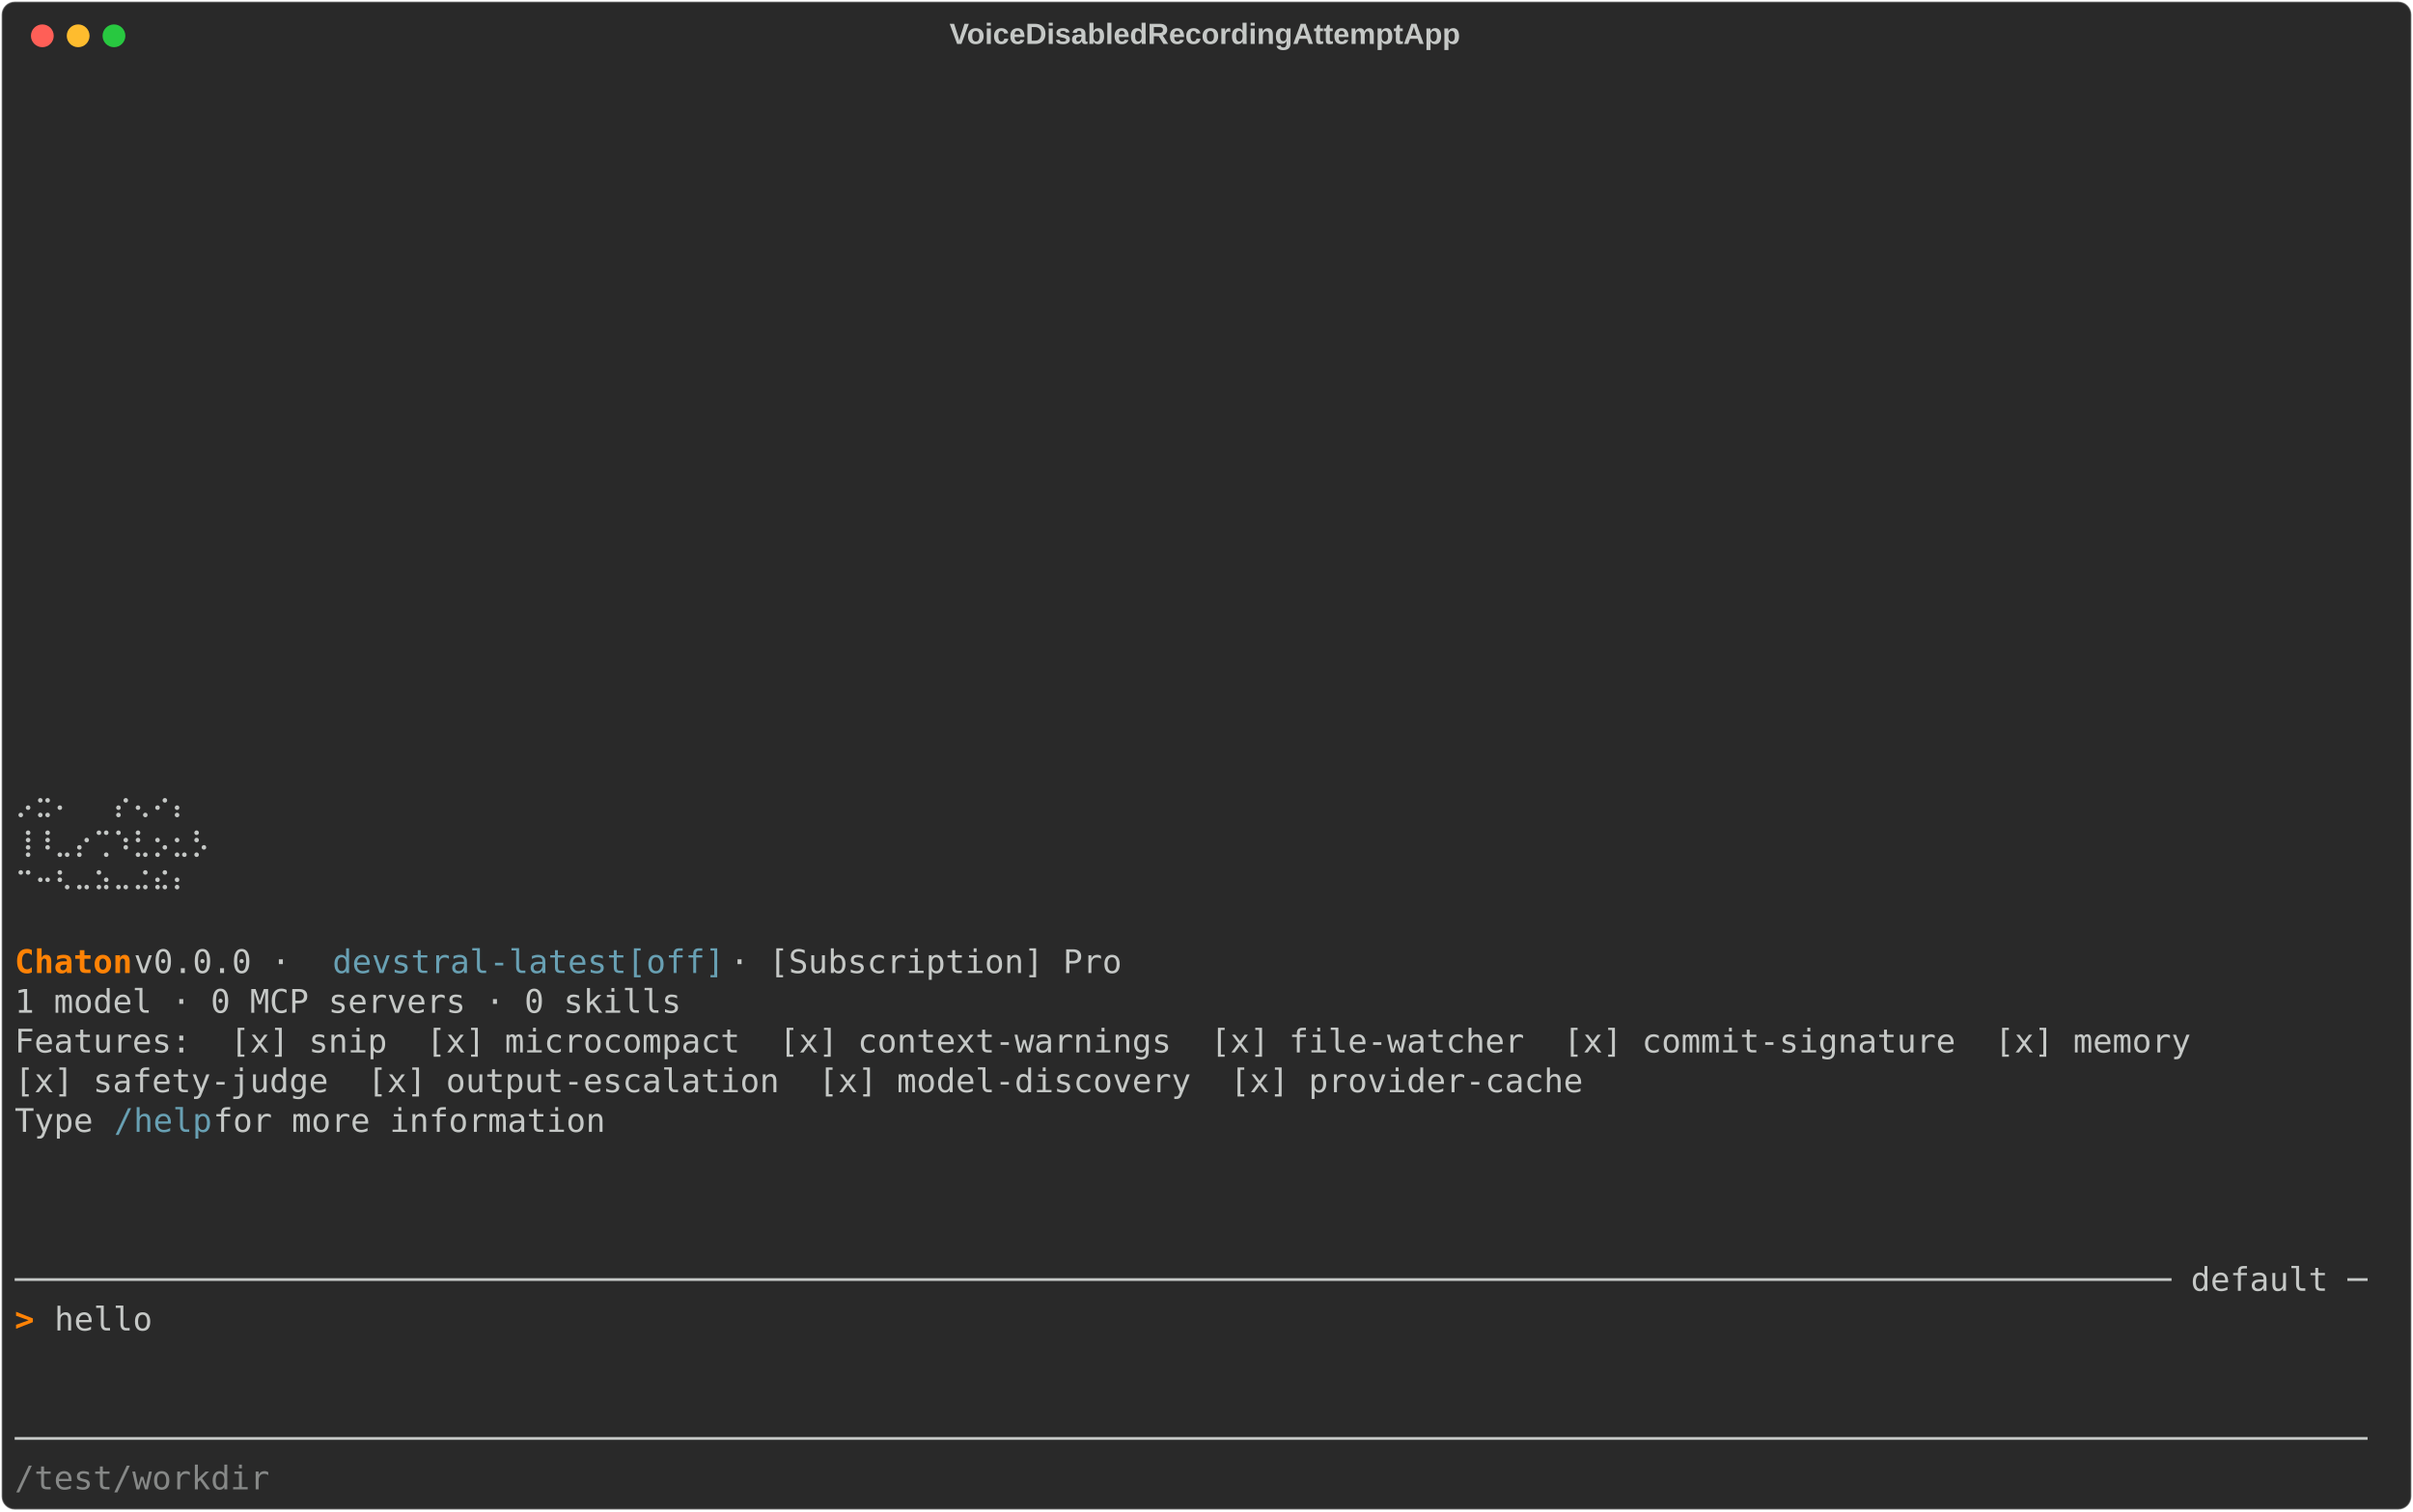
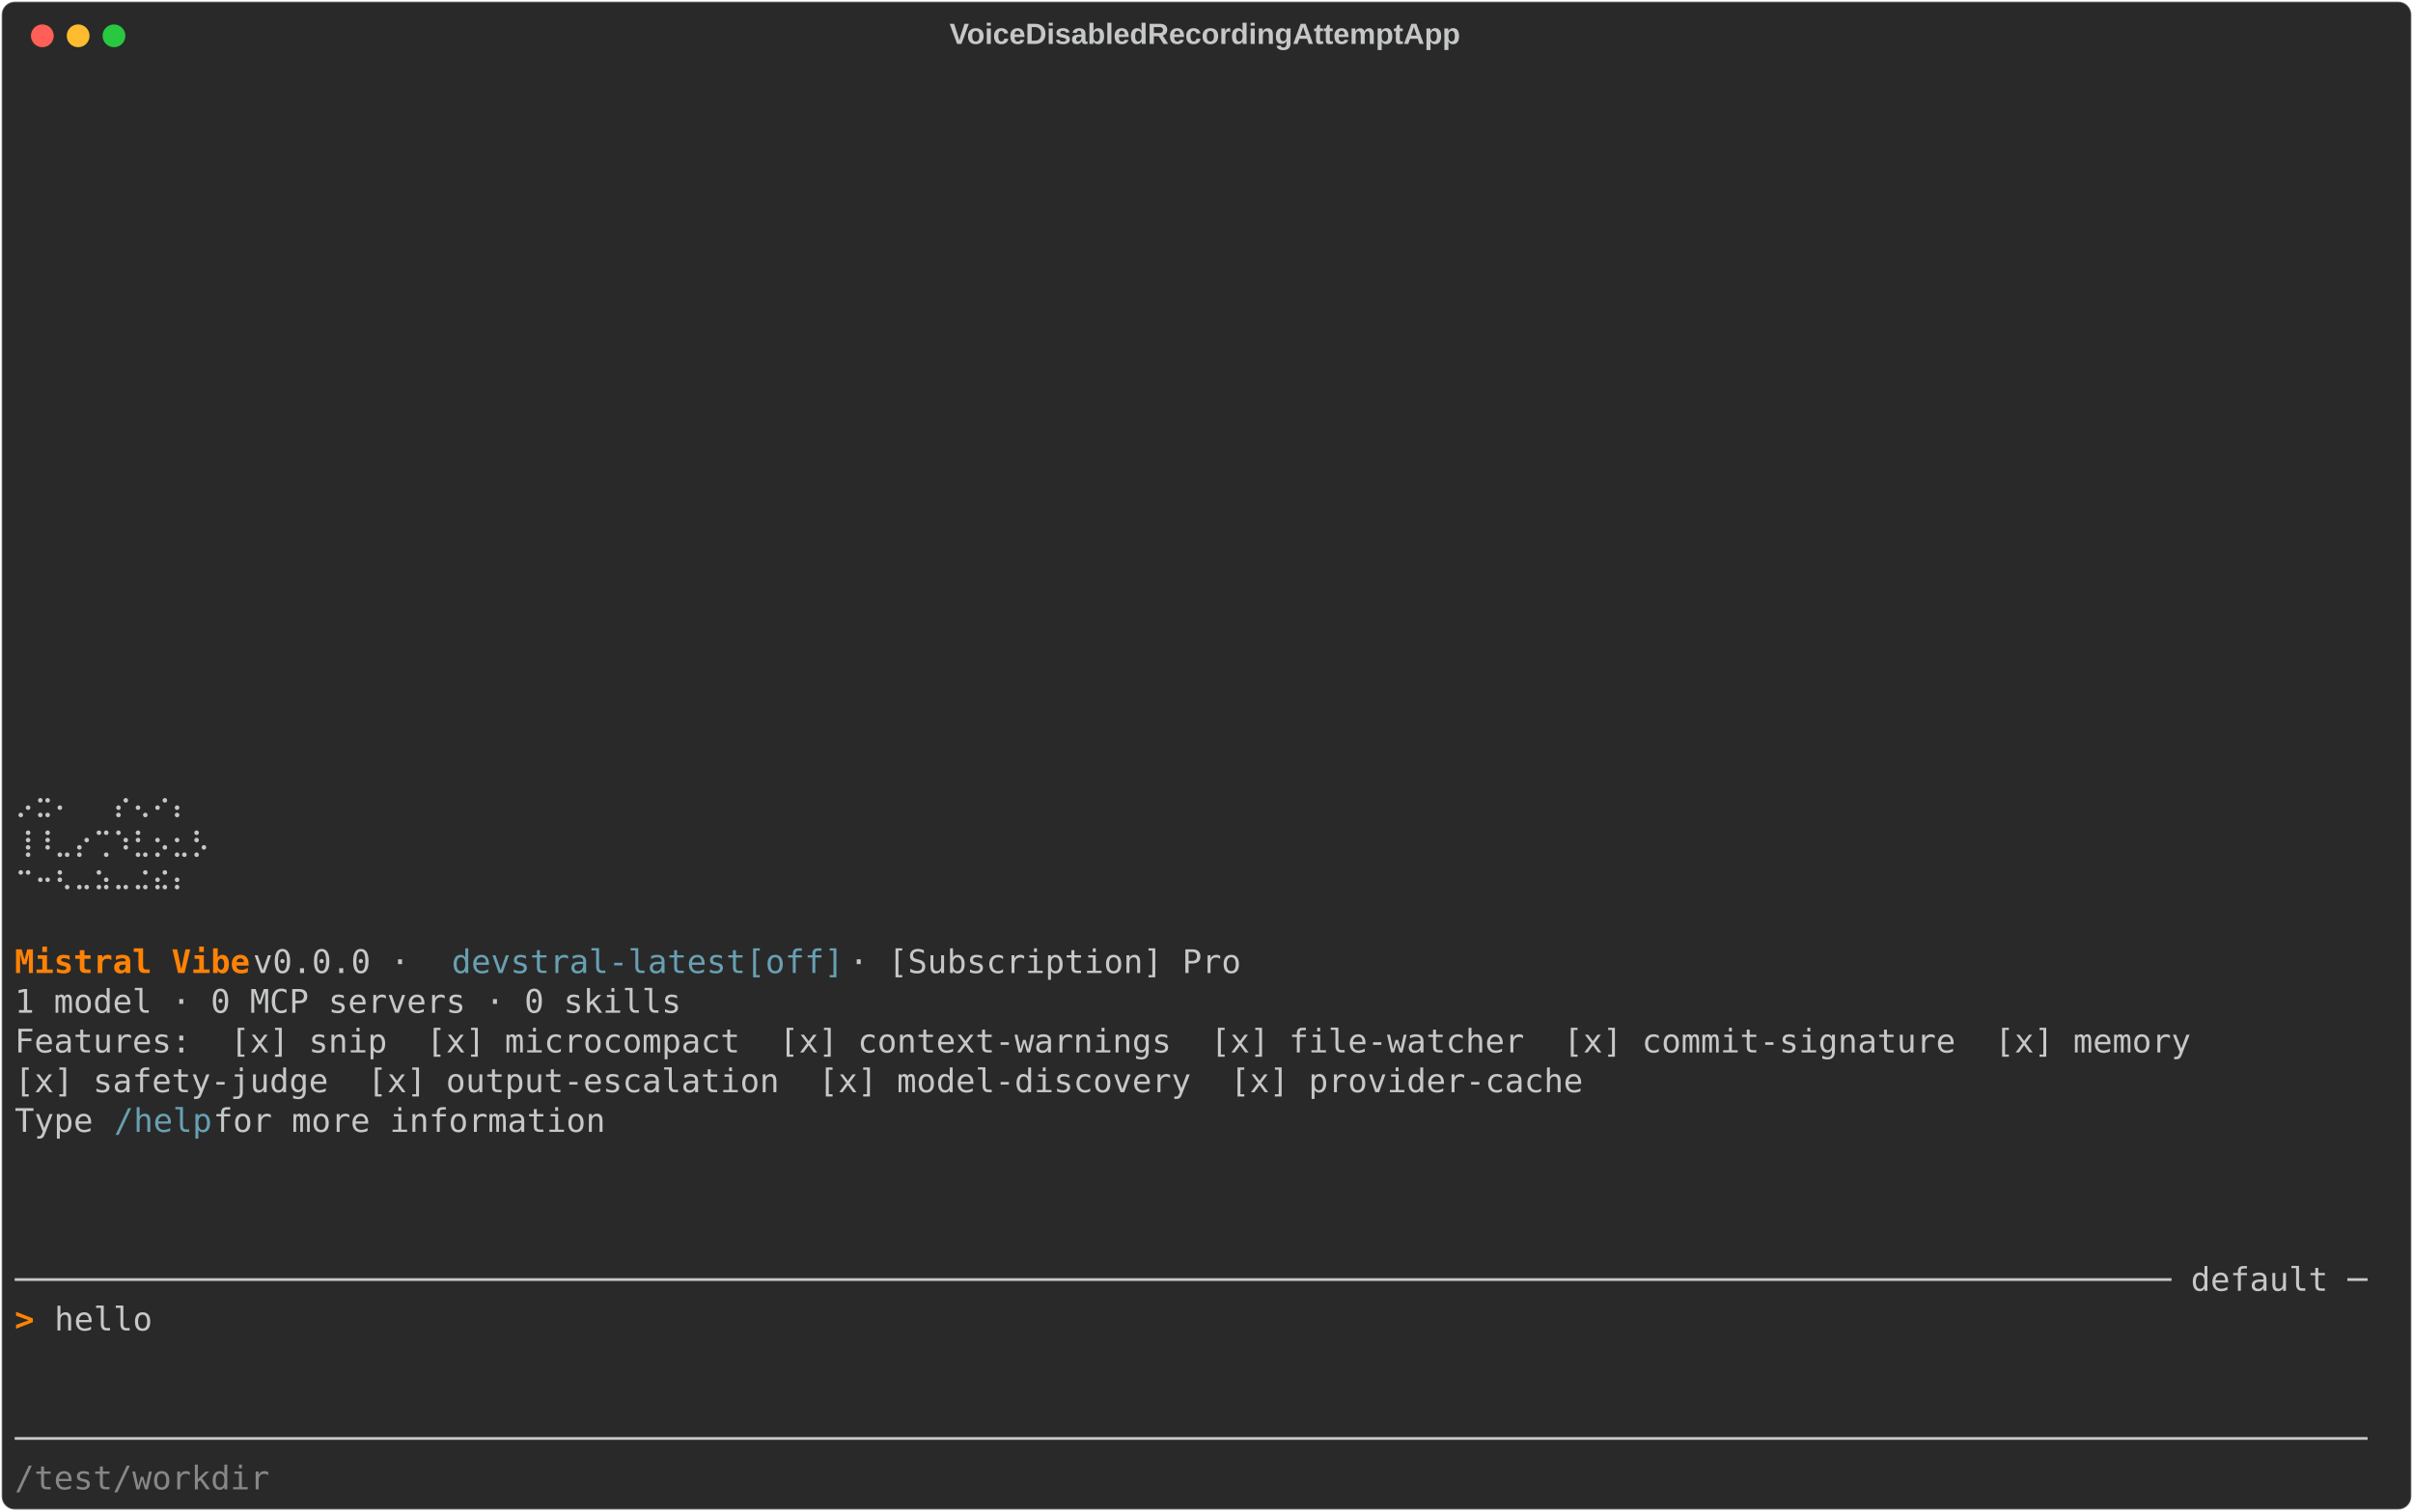
<svg xmlns="http://www.w3.org/2000/svg" class="rich-terminal" viewBox="0 0 1482 928.4">
  <style>

    @font-face {
        font-family: "Fira Code";
        src: local("FiraCode-Regular"),
                url("https://cdnjs.cloudflare.com/ajax/libs/firacode/6.2.0/woff2/FiraCode-Regular.woff2") format("woff2"),
                url("https://cdnjs.cloudflare.com/ajax/libs/firacode/6.2.0/woff/FiraCode-Regular.woff") format("woff");
        font-style: normal;
        font-weight: 400;
    }
    @font-face {
        font-family: "Fira Code";
        src: local("FiraCode-Bold"),
                url("https://cdnjs.cloudflare.com/ajax/libs/firacode/6.2.0/woff2/FiraCode-Bold.woff2") format("woff2"),
                url("https://cdnjs.cloudflare.com/ajax/libs/firacode/6.2.0/woff/FiraCode-Bold.woff") format("woff");
        font-style: bold;
        font-weight: 700;
    }

    .terminal-matrix {
        font-family: Fira Code, monospace;
        font-size: 20px;
        line-height: 24.4px;
        font-variant-east-asian: full-width;
    }

    .terminal-title {
        font-size: 18px;
        font-weight: bold;
        font-family: arial;
    }

    .terminal-r1 { fill: #c5c8c6 }
.terminal-r2 { fill: #ff8205;font-weight: bold }
.terminal-r3 { fill: #68a0b3 }
.terminal-r4 { fill: #868887 }
    </style>
  <defs>
    <clipPath id="terminal-clip-terminal">
      <rect x="0" y="0" width="1463.0" height="877.4" />
    </clipPath>
    <clipPath id="terminal-line-0">
      <rect x="0" y="1.5" width="1464" height="24.65" />
    </clipPath>
    <clipPath id="terminal-line-1">
      <rect x="0" y="25.9" width="1464" height="24.65" />
    </clipPath>
    <clipPath id="terminal-line-2">
      <rect x="0" y="50.3" width="1464" height="24.65" />
    </clipPath>
    <clipPath id="terminal-line-3">
      <rect x="0" y="74.7" width="1464" height="24.65" />
    </clipPath>
    <clipPath id="terminal-line-4">
      <rect x="0" y="99.1" width="1464" height="24.65" />
    </clipPath>
    <clipPath id="terminal-line-5">
      <rect x="0" y="123.5" width="1464" height="24.65" />
    </clipPath>
    <clipPath id="terminal-line-6">
      <rect x="0" y="147.9" width="1464" height="24.65" />
    </clipPath>
    <clipPath id="terminal-line-7">
      <rect x="0" y="172.3" width="1464" height="24.65" />
    </clipPath>
    <clipPath id="terminal-line-8">
      <rect x="0" y="196.7" width="1464" height="24.65" />
    </clipPath>
    <clipPath id="terminal-line-9">
      <rect x="0" y="221.1" width="1464" height="24.65" />
    </clipPath>
    <clipPath id="terminal-line-10">
      <rect x="0" y="245.5" width="1464" height="24.65" />
    </clipPath>
    <clipPath id="terminal-line-11">
      <rect x="0" y="269.9" width="1464" height="24.65" />
    </clipPath>
    <clipPath id="terminal-line-12">
      <rect x="0" y="294.3" width="1464" height="24.65" />
    </clipPath>
    <clipPath id="terminal-line-13">
      <rect x="0" y="318.7" width="1464" height="24.65" />
    </clipPath>
    <clipPath id="terminal-line-14">
      <rect x="0" y="343.1" width="1464" height="24.65" />
    </clipPath>
    <clipPath id="terminal-line-15">
      <rect x="0" y="367.5" width="1464" height="24.65" />
    </clipPath>
    <clipPath id="terminal-line-16">
      <rect x="0" y="391.9" width="1464" height="24.65" />
    </clipPath>
    <clipPath id="terminal-line-17">
      <rect x="0" y="416.3" width="1464" height="24.65" />
    </clipPath>
    <clipPath id="terminal-line-18">
      <rect x="0" y="440.7" width="1464" height="24.65" />
    </clipPath>
    <clipPath id="terminal-line-19">
      <rect x="0" y="465.1" width="1464" height="24.65" />
    </clipPath>
    <clipPath id="terminal-line-20">
      <rect x="0" y="489.5" width="1464" height="24.65" />
    </clipPath>
    <clipPath id="terminal-line-21">
      <rect x="0" y="513.9" width="1464" height="24.65" />
    </clipPath>
    <clipPath id="terminal-line-22">
      <rect x="0" y="538.3" width="1464" height="24.65" />
    </clipPath>
    <clipPath id="terminal-line-23">
      <rect x="0" y="562.7" width="1464" height="24.65" />
    </clipPath>
    <clipPath id="terminal-line-24">
      <rect x="0" y="587.1" width="1464" height="24.65" />
    </clipPath>
    <clipPath id="terminal-line-25">
      <rect x="0" y="611.5" width="1464" height="24.65" />
    </clipPath>
    <clipPath id="terminal-line-26">
      <rect x="0" y="635.9" width="1464" height="24.65" />
    </clipPath>
    <clipPath id="terminal-line-27">
      <rect x="0" y="660.3" width="1464" height="24.65" />
    </clipPath>
    <clipPath id="terminal-line-28">
      <rect x="0" y="684.7" width="1464" height="24.65" />
    </clipPath>
    <clipPath id="terminal-line-29">
      <rect x="0" y="709.1" width="1464" height="24.65" />
    </clipPath>
    <clipPath id="terminal-line-30">
      <rect x="0" y="733.5" width="1464" height="24.65" />
    </clipPath>
    <clipPath id="terminal-line-31">
      <rect x="0" y="757.9" width="1464" height="24.65" />
    </clipPath>
    <clipPath id="terminal-line-32">
      <rect x="0" y="782.3" width="1464" height="24.65" />
    </clipPath>
    <clipPath id="terminal-line-33">
      <rect x="0" y="806.7" width="1464" height="24.65" />
    </clipPath>
    <clipPath id="terminal-line-34">
      <rect x="0" y="831.1" width="1464" height="24.65" />
    </clipPath>
  </defs>
  <rect fill="#292929" stroke="rgba(255,255,255,0.35)" stroke-width="1" x="1" y="1" width="1480" height="926.4" rx="8" />
  <text class="terminal-title" fill="#c5c8c6" text-anchor="middle" x="740" y="27">VoiceDisabledRecordingAttemptApp</text>
  <g transform="translate(26,22)">
    <circle cx="0" cy="0" r="7" fill="#ff5f57" />
    <circle cx="22" cy="0" r="7" fill="#febc2e" />
    <circle cx="44" cy="0" r="7" fill="#28c840" />
  </g>
  <g transform="translate(9, 41)" clip-path="url(#terminal-clip-terminal)">
    <g class="terminal-matrix">
      <text class="terminal-r1" x="1464" y="20" textLength="12.2" clip-path="url(#terminal-line-0)">
</text>
      <text class="terminal-r1" x="1464" y="44.4" textLength="12.2" clip-path="url(#terminal-line-1)">
</text>
      <text class="terminal-r1" x="1464" y="68.8" textLength="12.2" clip-path="url(#terminal-line-2)">
</text>
      <text class="terminal-r1" x="1464" y="93.2" textLength="12.2" clip-path="url(#terminal-line-3)">
</text>
      <text class="terminal-r1" x="1464" y="117.6" textLength="12.2" clip-path="url(#terminal-line-4)">
</text>
      <text class="terminal-r1" x="1464" y="142" textLength="12.2" clip-path="url(#terminal-line-5)">
</text>
      <text class="terminal-r1" x="1464" y="166.4" textLength="12.2" clip-path="url(#terminal-line-6)">
</text>
      <text class="terminal-r1" x="1464" y="190.8" textLength="12.2" clip-path="url(#terminal-line-7)">
</text>
      <text class="terminal-r1" x="1464" y="215.2" textLength="12.2" clip-path="url(#terminal-line-8)">
</text>
      <text class="terminal-r1" x="1464" y="239.6" textLength="12.2" clip-path="url(#terminal-line-9)">
</text>
      <text class="terminal-r1" x="1464" y="264" textLength="12.2" clip-path="url(#terminal-line-10)">
</text>
      <text class="terminal-r1" x="1464" y="288.4" textLength="12.2" clip-path="url(#terminal-line-11)">
</text>
      <text class="terminal-r1" x="1464" y="312.8" textLength="12.2" clip-path="url(#terminal-line-12)">
</text>
      <text class="terminal-r1" x="1464" y="337.2" textLength="12.2" clip-path="url(#terminal-line-13)">
</text>
      <text class="terminal-r1" x="1464" y="361.6" textLength="12.2" clip-path="url(#terminal-line-14)">
</text>
      <text class="terminal-r1" x="1464" y="386" textLength="12.2" clip-path="url(#terminal-line-15)">
</text>
      <text class="terminal-r1" x="1464" y="410.4" textLength="12.2" clip-path="url(#terminal-line-16)">
</text>
      <text class="terminal-r1" x="1464" y="434.8" textLength="12.2" clip-path="url(#terminal-line-17)">
</text>
      <text class="terminal-r1" x="0" y="459.2" textLength="134.2" clip-path="url(#terminal-line-18)">  ⡠⣒⠄  ⡔⢄⠔⡄</text>
      <text class="terminal-r1" x="1464" y="459.2" textLength="12.2" clip-path="url(#terminal-line-18)">
</text>
      <text class="terminal-r1" x="0" y="483.6" textLength="134.2" clip-path="url(#terminal-line-19)"> ⢸⠸⣀⡔⢉⠱⣃⡢⣂⡣</text>
      <text class="terminal-r1" x="1464" y="483.6" textLength="12.2" clip-path="url(#terminal-line-19)">
</text>
      <text class="terminal-r1" x="0" y="508" textLength="134.2" clip-path="url(#terminal-line-20)">  ⠉⠒⠣⠤⠵⠤⠬⠮⠆</text>
      <text class="terminal-r1" x="1464" y="508" textLength="12.2" clip-path="url(#terminal-line-20)">
</text>
      <text class="terminal-r1" x="1464" y="532.4" textLength="12.2" clip-path="url(#terminal-line-21)">
</text>
-       <text class="terminal-r2" x="0" y="556.8" textLength="73.2" clip-path="url(#terminal-line-22)">Chaton</text>
-       <text class="terminal-r1" x="73.2" y="556.8" textLength="122" clip-path="url(#terminal-line-22)"> v0.0.0 · </text>
-       <text class="terminal-r3" x="195.2" y="556.8" textLength="244" clip-path="url(#terminal-line-22)">devstral-latest[off]</text>
-       <text class="terminal-r1" x="439.2" y="556.8" textLength="256.2" clip-path="url(#terminal-line-22)"> · [Subscription] Pro</text>
+       <text class="terminal-r2" x="0" y="556.8" textLength="146.4" clip-path="url(#terminal-line-22)">Mistral Vibe</text>
+       <text class="terminal-r1" x="146.4" y="556.8" textLength="122" clip-path="url(#terminal-line-22)"> v0.0.0 · </text>
+       <text class="terminal-r3" x="268.4" y="556.8" textLength="244" clip-path="url(#terminal-line-22)">devstral-latest[off]</text>
+       <text class="terminal-r1" x="512.4" y="556.8" textLength="256.2" clip-path="url(#terminal-line-22)"> · [Subscription] Pro</text>
      <text class="terminal-r1" x="1464" y="556.8" textLength="12.2" clip-path="url(#terminal-line-22)">
</text>
      <text class="terminal-r1" x="0" y="581.2" textLength="414.8" clip-path="url(#terminal-line-23)">1 model · 0 MCP servers · 0 skills</text>
      <text class="terminal-r1" x="1464" y="581.2" textLength="12.2" clip-path="url(#terminal-line-23)">
</text>
      <text class="terminal-r1" x="0" y="605.6" textLength="1354.2" clip-path="url(#terminal-line-24)">Features:  [x] snip  [x] microcompact  [x] context-warnings  [x] file-watcher  [x] commit-signature  [x] memory</text>
      <text class="terminal-r1" x="1464" y="605.6" textLength="12.2" clip-path="url(#terminal-line-24)">
</text>
      <text class="terminal-r1" x="0" y="630" textLength="1110.2" clip-path="url(#terminal-line-25)">           [x] safety-judge  [x] output-escalation  [x] model-discovery  [x] provider-cache</text>
      <text class="terminal-r1" x="1464" y="630" textLength="12.2" clip-path="url(#terminal-line-25)">
</text>
      <text class="terminal-r1" x="0" y="654.4" textLength="61" clip-path="url(#terminal-line-26)">Type </text>
      <text class="terminal-r3" x="61" y="654.4" textLength="61" clip-path="url(#terminal-line-26)">/help</text>
      <text class="terminal-r1" x="122" y="654.4" textLength="256.2" clip-path="url(#terminal-line-26)"> for more information</text>
      <text class="terminal-r1" x="1464" y="654.4" textLength="12.2" clip-path="url(#terminal-line-26)">
</text>
      <text class="terminal-r1" x="1464" y="678.8" textLength="12.2" clip-path="url(#terminal-line-27)">
</text>
      <text class="terminal-r1" x="1464" y="703.2" textLength="12.2" clip-path="url(#terminal-line-28)">
</text>
      <text class="terminal-r1" x="1464" y="727.6" textLength="12.2" clip-path="url(#terminal-line-29)">
</text>
      <text class="terminal-r1" x="0" y="752" textLength="1464" clip-path="url(#terminal-line-30)">────────────────────────────────────────────────────────────────────────────────────────────────────────────── default ─</text>
      <text class="terminal-r1" x="1464" y="752" textLength="12.2" clip-path="url(#terminal-line-30)">
</text>
      <text class="terminal-r2" x="0" y="776.4" textLength="12.2" clip-path="url(#terminal-line-31)">&gt;</text>
      <text class="terminal-r1" x="24.4" y="776.4" textLength="1439.6" clip-path="url(#terminal-line-31)">hello                                                                                                                 </text>
      <text class="terminal-r1" x="1464" y="776.4" textLength="12.2" clip-path="url(#terminal-line-31)">
</text>
      <text class="terminal-r1" x="1464" y="800.8" textLength="12.2" clip-path="url(#terminal-line-32)">
</text>
      <text class="terminal-r1" x="1464" y="825.2" textLength="12.2" clip-path="url(#terminal-line-33)">
</text>
      <text class="terminal-r1" x="0" y="849.6" textLength="1464" clip-path="url(#terminal-line-34)">────────────────────────────────────────────────────────────────────────────────────────────────────────────────────────</text>
      <text class="terminal-r1" x="1464" y="849.6" textLength="12.2" clip-path="url(#terminal-line-34)">
</text>
      <text class="terminal-r4" x="0" y="874" textLength="158.6" clip-path="url(#terminal-line-35)">/test/workdir</text>
    </g>
  </g>
</svg>
